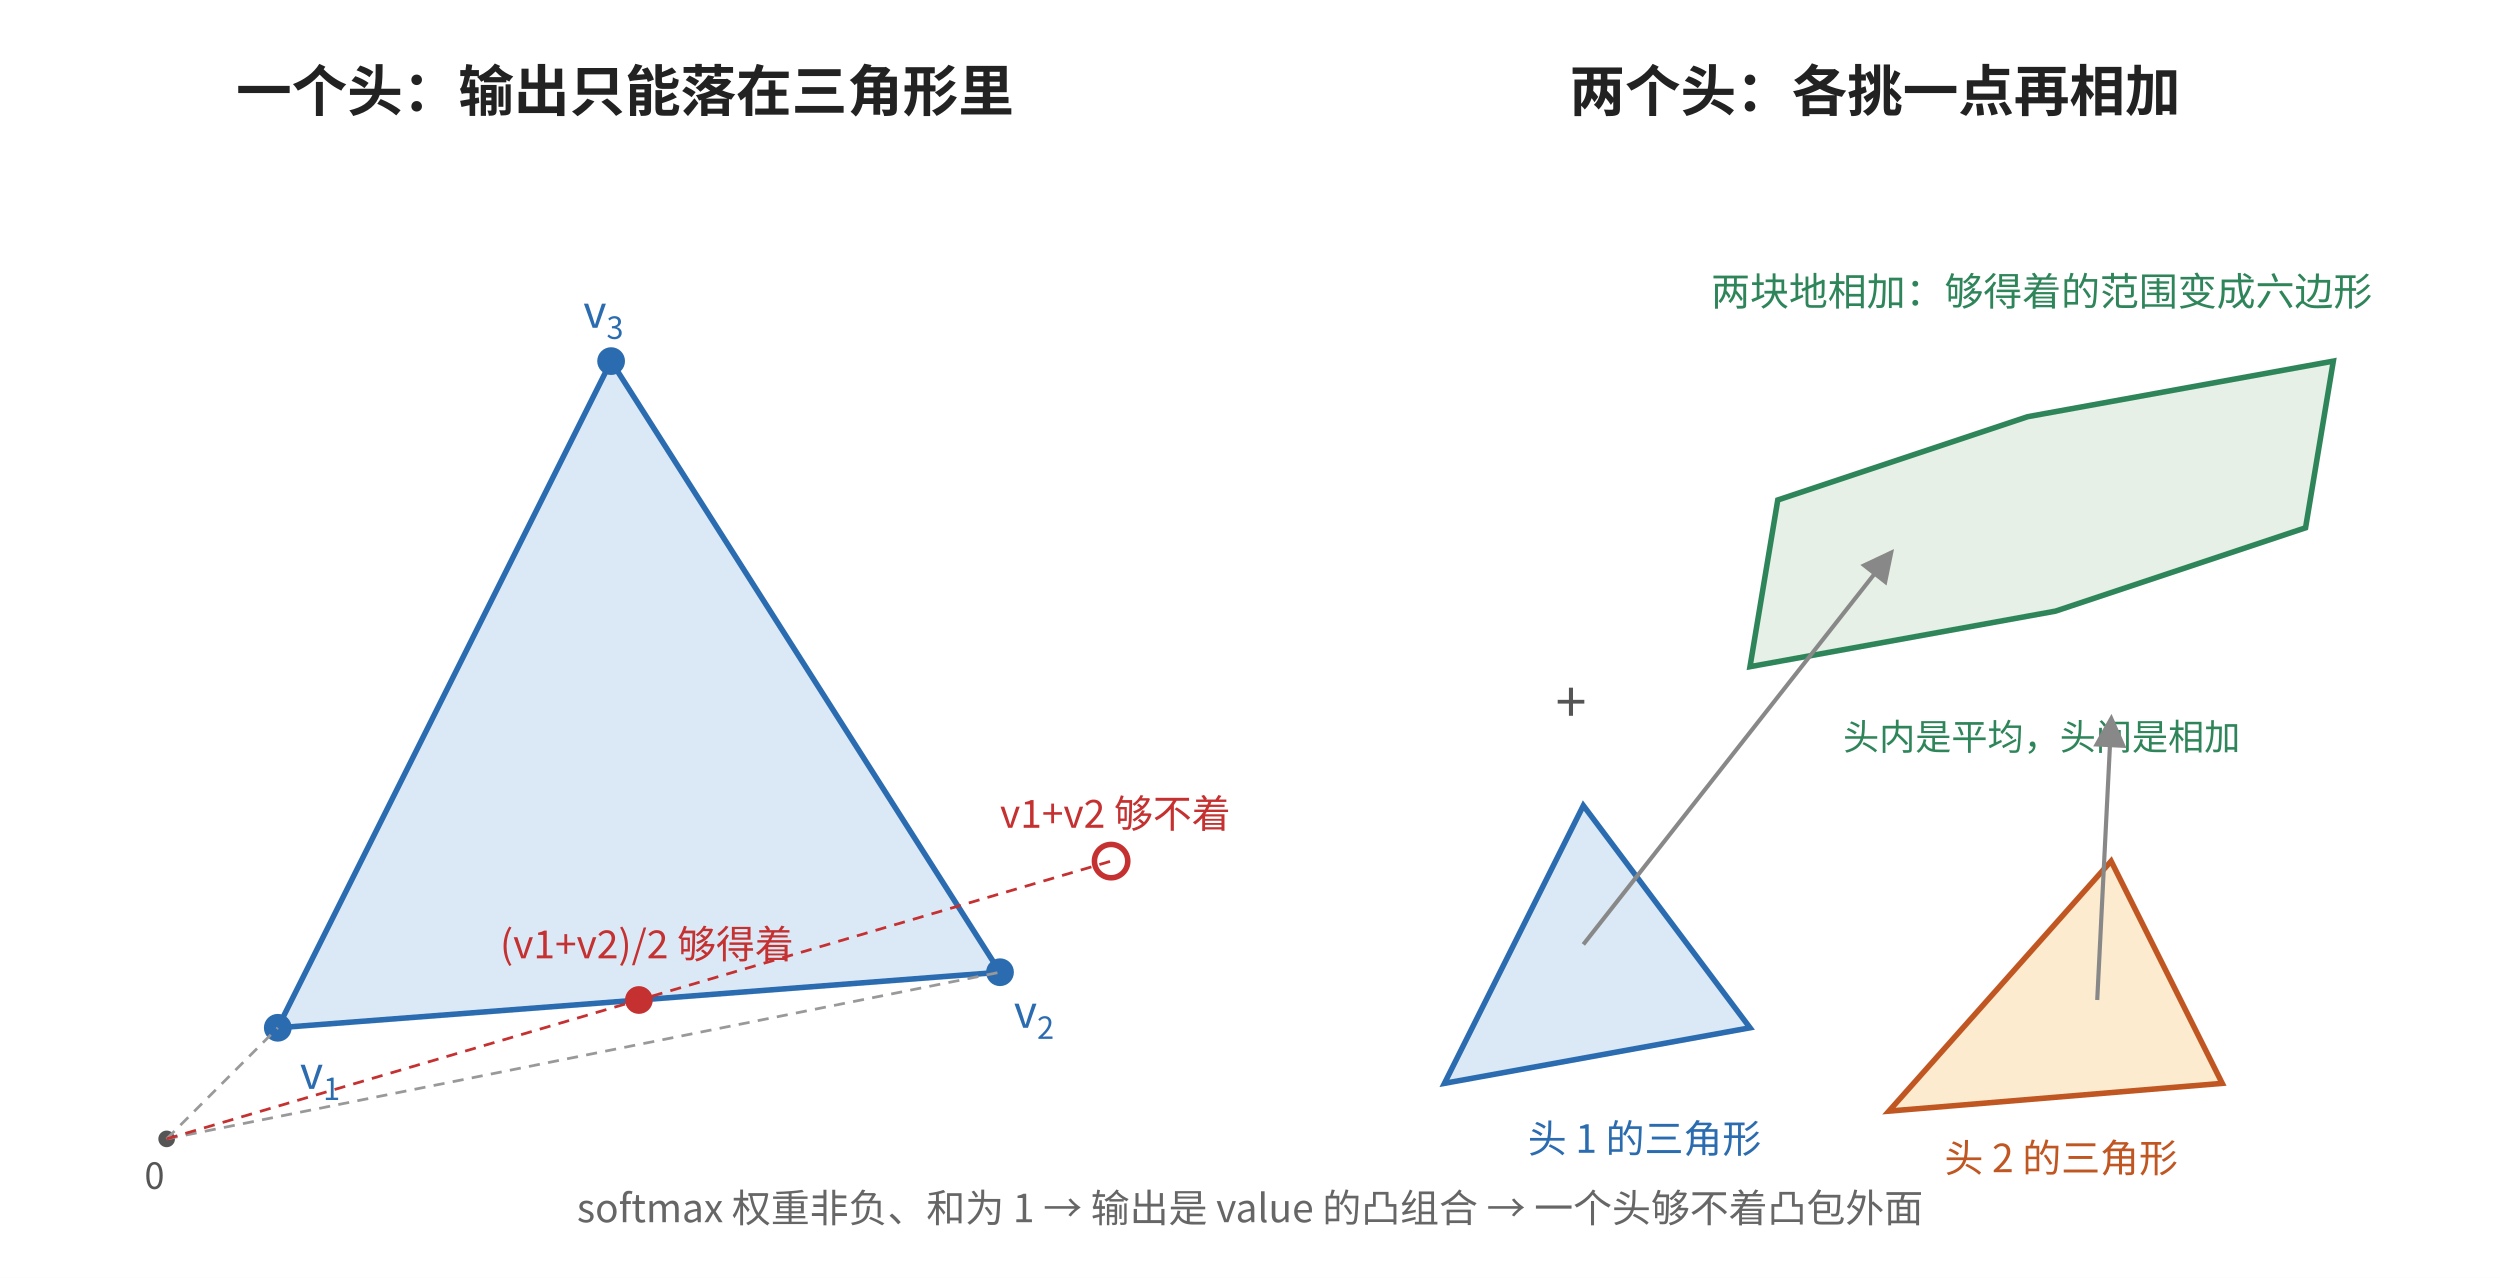
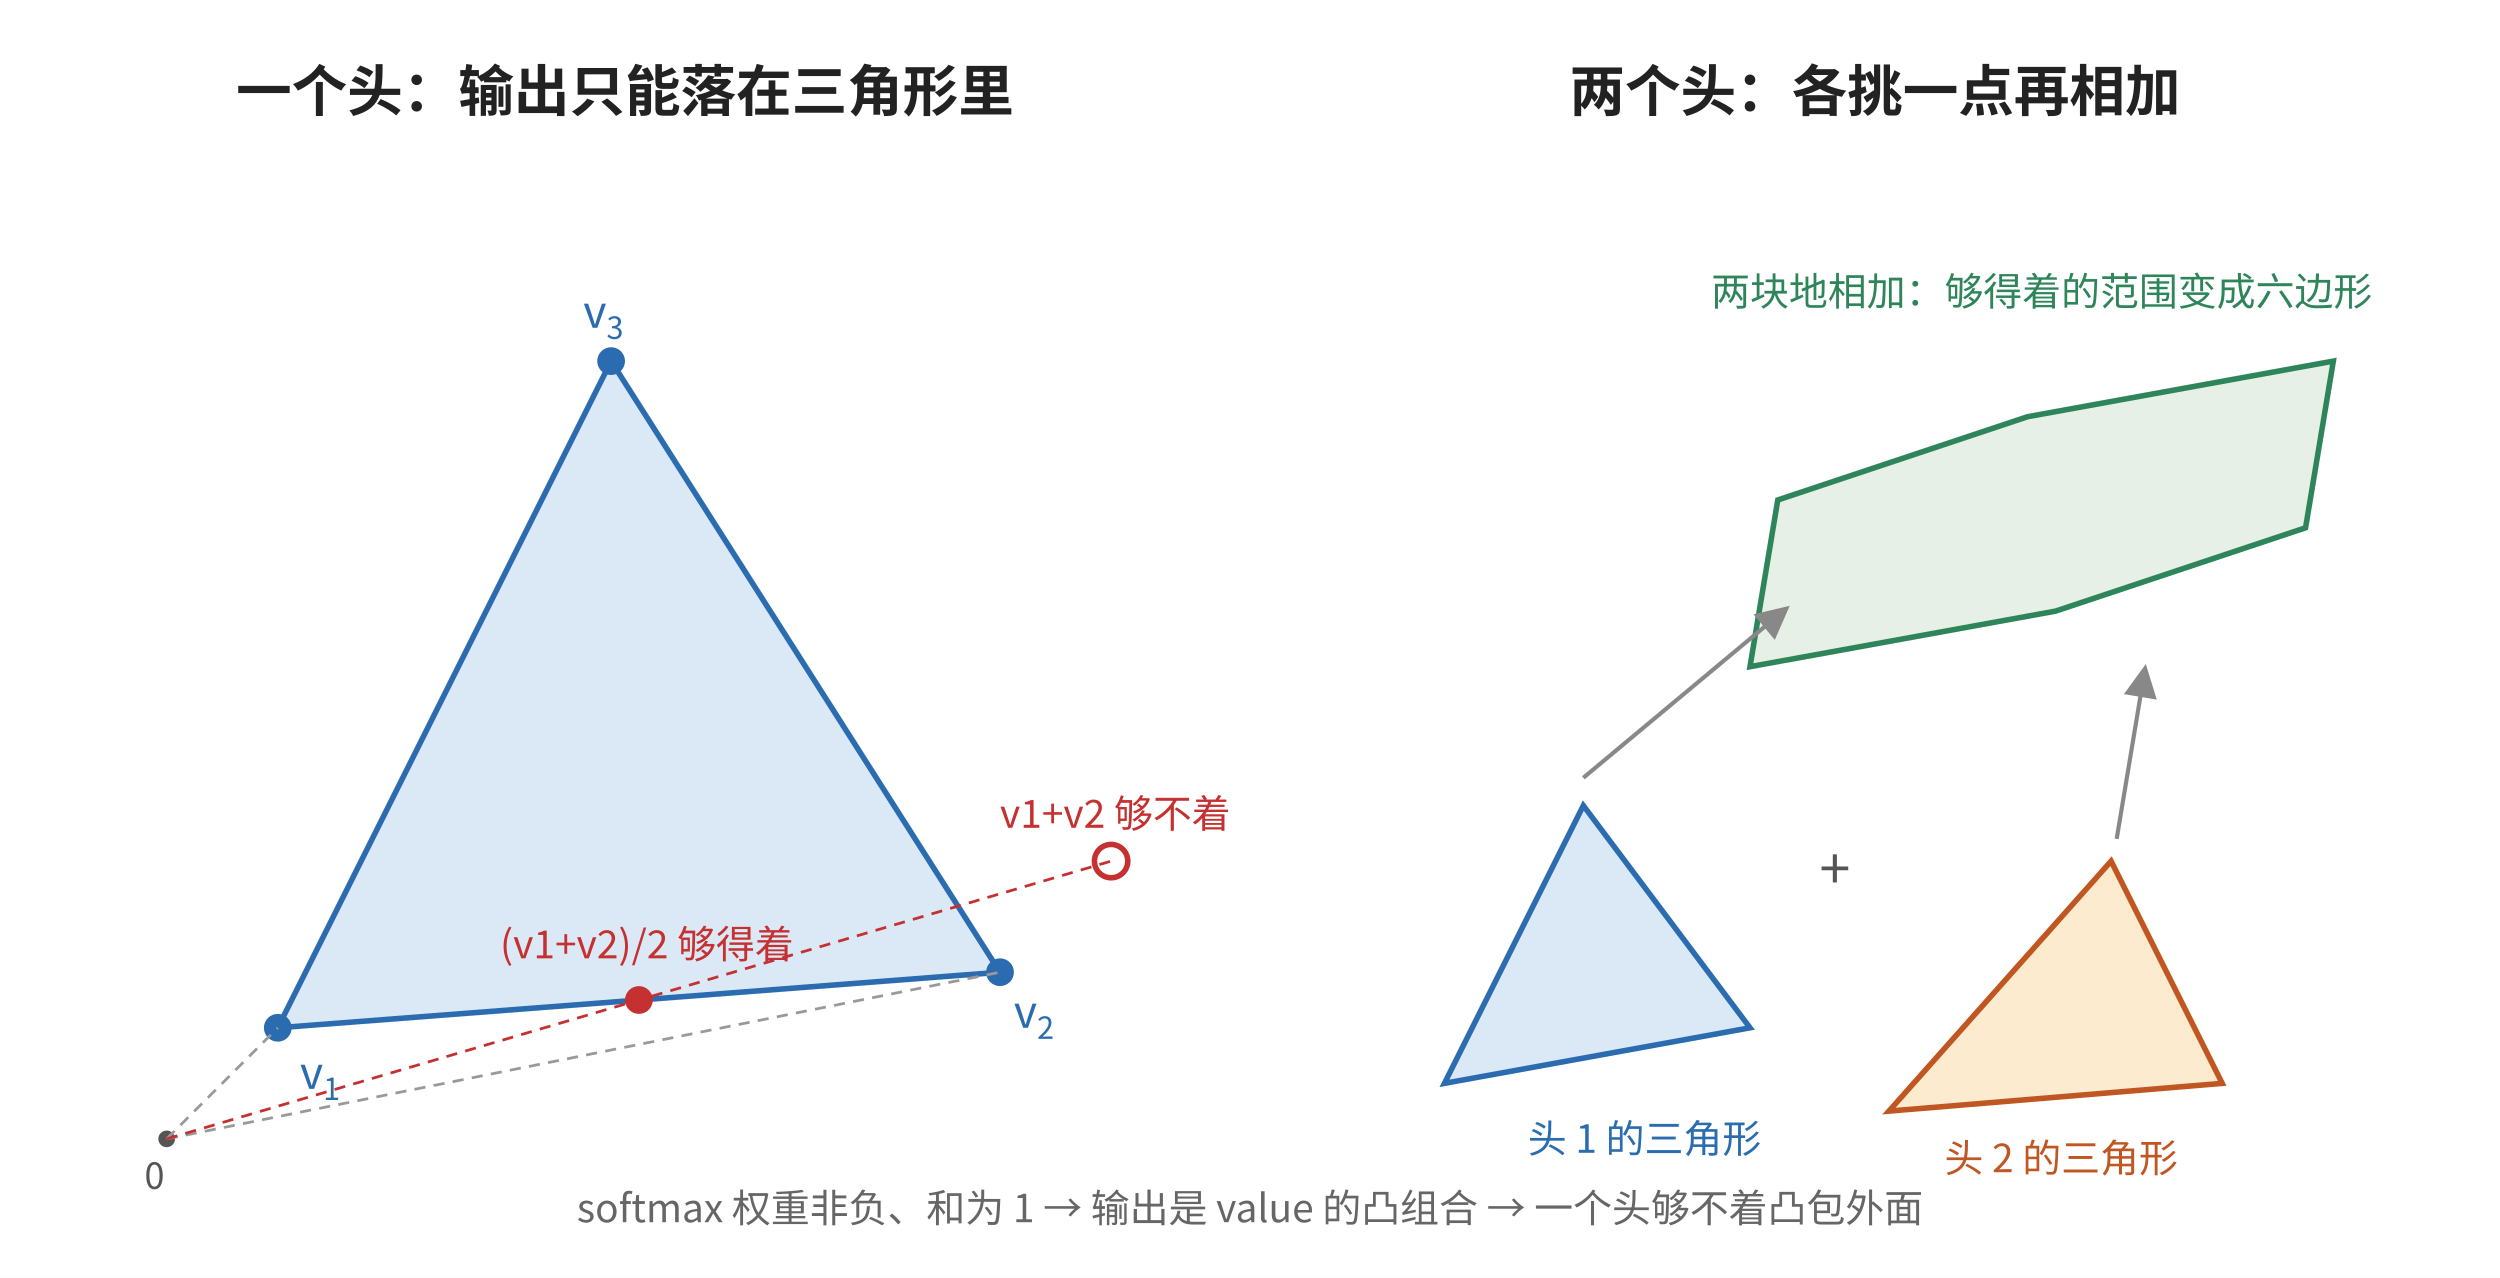
<svg xmlns="http://www.w3.org/2000/svg" viewBox="0 0 900 460" font-family="'WenQuanYi Micro Hei', 'Noto Sans CJK SC', sans-serif">
  <rect width="900" height="460" fill="#ffffff" />
  <text x="225" y="40" text-anchor="middle" font-size="20" font-weight="bold" fill="#222">一个头：输出只能落在三角形里</text>
  <g transform="translate(60,70)">
    <polygon points="40,300 300,280 160,60" fill="#dbe9f6" stroke="#2b6cb0" stroke-width="2" />
    <circle cx="40" cy="300" r="5" fill="#2b6cb0" />
    <circle cx="300" cy="280" r="5" fill="#2b6cb0" />
    <circle cx="160" cy="60" r="5" fill="#2b6cb0" />
    <text x="48" y="322" font-size="16" fill="#2b6cb0">v<tspan font-size="11" dy="4">1</tspan>
    </text>
    <text x="305" y="300" font-size="16" fill="#2b6cb0">v<tspan font-size="11" dy="4">2</tspan>
    </text>
    <text x="150" y="48" font-size="16" fill="#2b6cb0">v<tspan font-size="11" dy="4">3</tspan>
    </text>
    <circle cx="170" cy="290" r="5" fill="#c53030" />
    <text x="120" y="275" font-size="14" fill="#c53030">(v1+v2)/2 够得着</text>
    <circle cx="0" cy="340" r="3" fill="#555" />
    <text x="-8" y="358" font-size="13" fill="#555">0</text>
    <line x1="0" y1="340" x2="40" y2="300" stroke="#999" stroke-width="1" stroke-dasharray="4 3" />
    <line x1="0" y1="340" x2="300" y2="280" stroke="#999" stroke-width="1" stroke-dasharray="4 3" />
    <circle cx="340" cy="240" r="6" fill="none" stroke="#c53030" stroke-width="2" />
    <text x="300" y="228" font-size="14" fill="#c53030">v1+v2 够不着</text>
    <line x1="0" y1="340" x2="340" y2="240" stroke="#c53030" stroke-width="1" stroke-dasharray="4 3" />
  </g>
  <text x="675" y="40" text-anchor="middle" font-size="20" font-weight="bold" fill="#222">两个头：各挑一点再相加</text>
  <g transform="translate(500,70)">
    <polygon points="20,320 130,300 70,220" fill="#dbe9f6" stroke="#2b6cb0" stroke-width="2" />
    <text x="50" y="345" font-size="14" fill="#2b6cb0">头 1 的三角形</text>
    <polygon points="180,330 300,320 260,240" fill="#fdebd0" stroke="#c05621" stroke-width="2" />
    <text x="200" y="352" font-size="14" fill="#c05621">头 2 的三角形</text>
    <polygon points="130,170 240,150 330,120 340,60 230,80 140,110" fill="#e6f0e6" stroke="#2f855a" stroke-width="2" />
    <text x="235" y="40" text-anchor="middle" font-size="14" fill="#2f855a">两块地相加：够得着的范围变成六边形</text>
-     <text x="235" y="200" text-anchor="middle" font-size="13" fill="#2f855a">头内是平均，头间是相加</text>
-     <line x1="70" y1="270" x2="180" y2="130" stroke="#888" stroke-width="1.5" marker-end="url(#arr)" />
-     <line x1="255" y1="290" x2="260" y2="190" stroke="#888" stroke-width="1.5" marker-end="url(#arr)" />
-     <text x="60" y="190" font-size="20" fill="#555">+</text>
+     <line x1="70" y1="210" x2="142" y2="150" stroke="#888" stroke-width="1.5" marker-end="url(#arr)" />
+     <line x1="262" y1="232" x2="272" y2="172" stroke="#888" stroke-width="1.5" marker-end="url(#arr)" />
+     <text x="155" y="250" font-size="20" fill="#555">+</text>
  </g>
  <defs>
    <marker id="arr" markerWidth="8" markerHeight="8" refX="6" refY="4" orient="auto">
      <path d="M0,0 L8,4 L0,8 z" fill="#888" />
    </marker>
  </defs>
  <text x="450" y="440" text-anchor="middle" font-size="14" fill="#666">softmax 权重非负、和为 1 → 输出是 value 的凸组合 → 一个头够不着凸包外面</text>
</svg>
